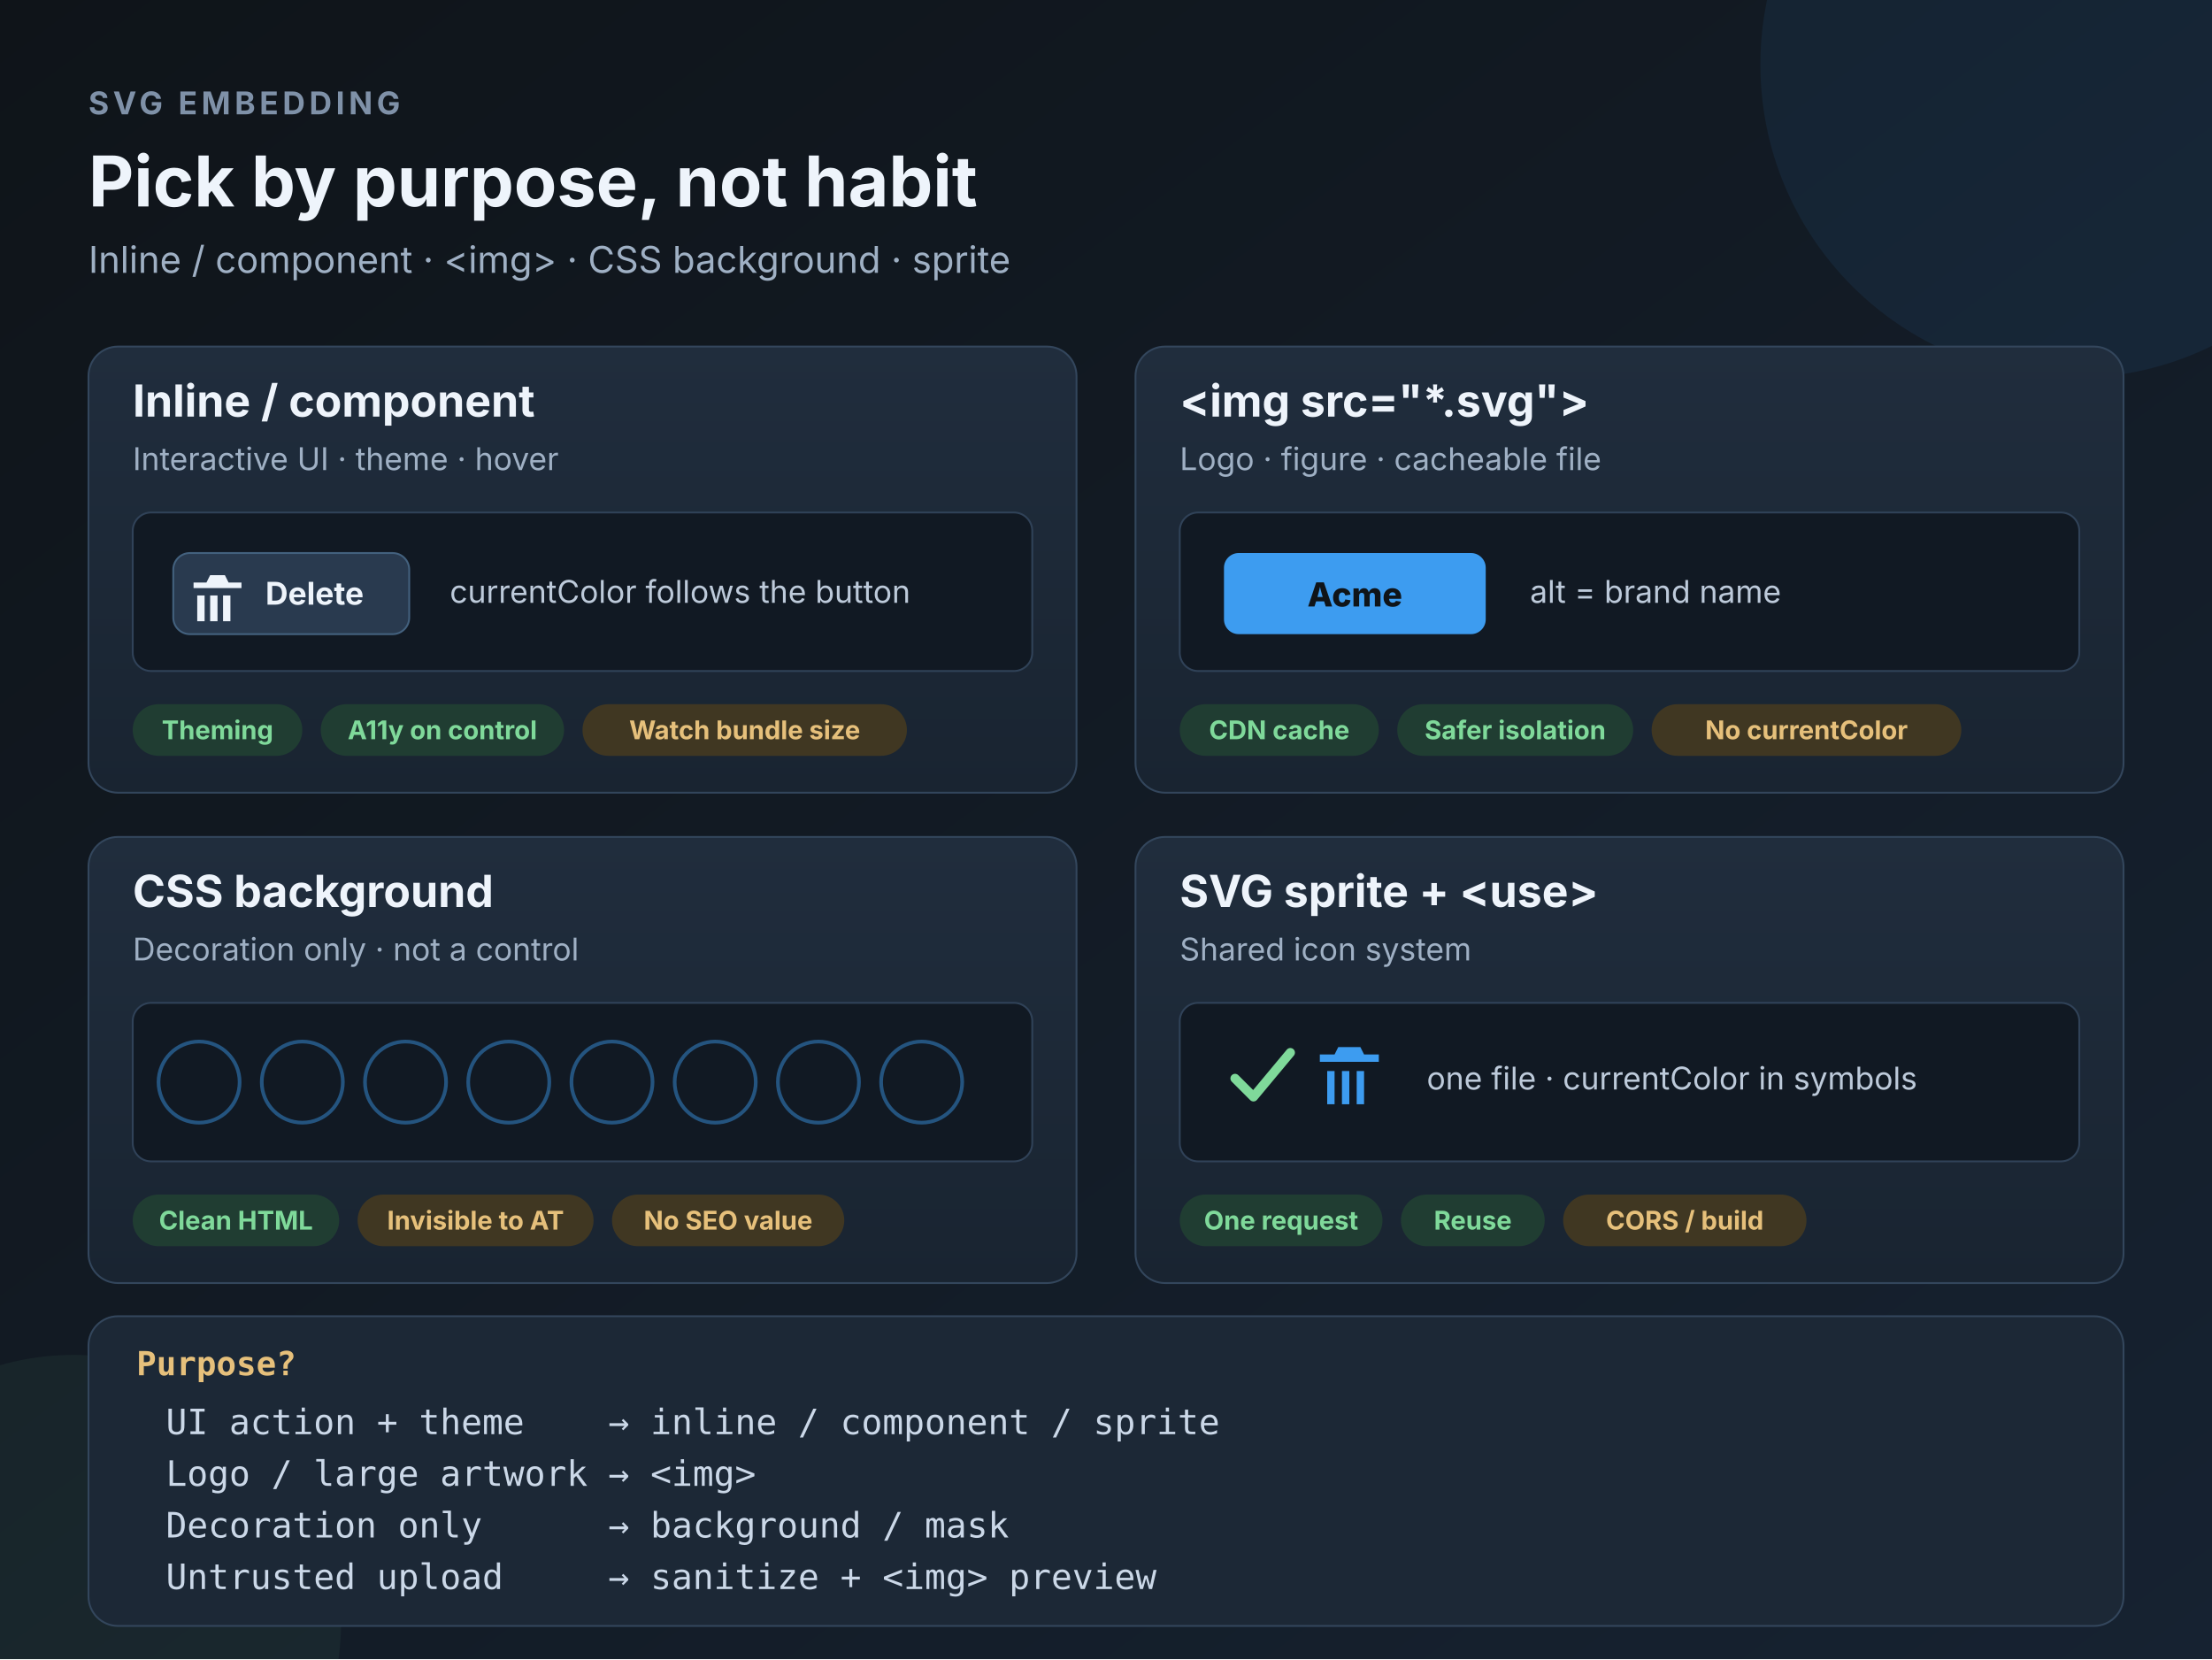
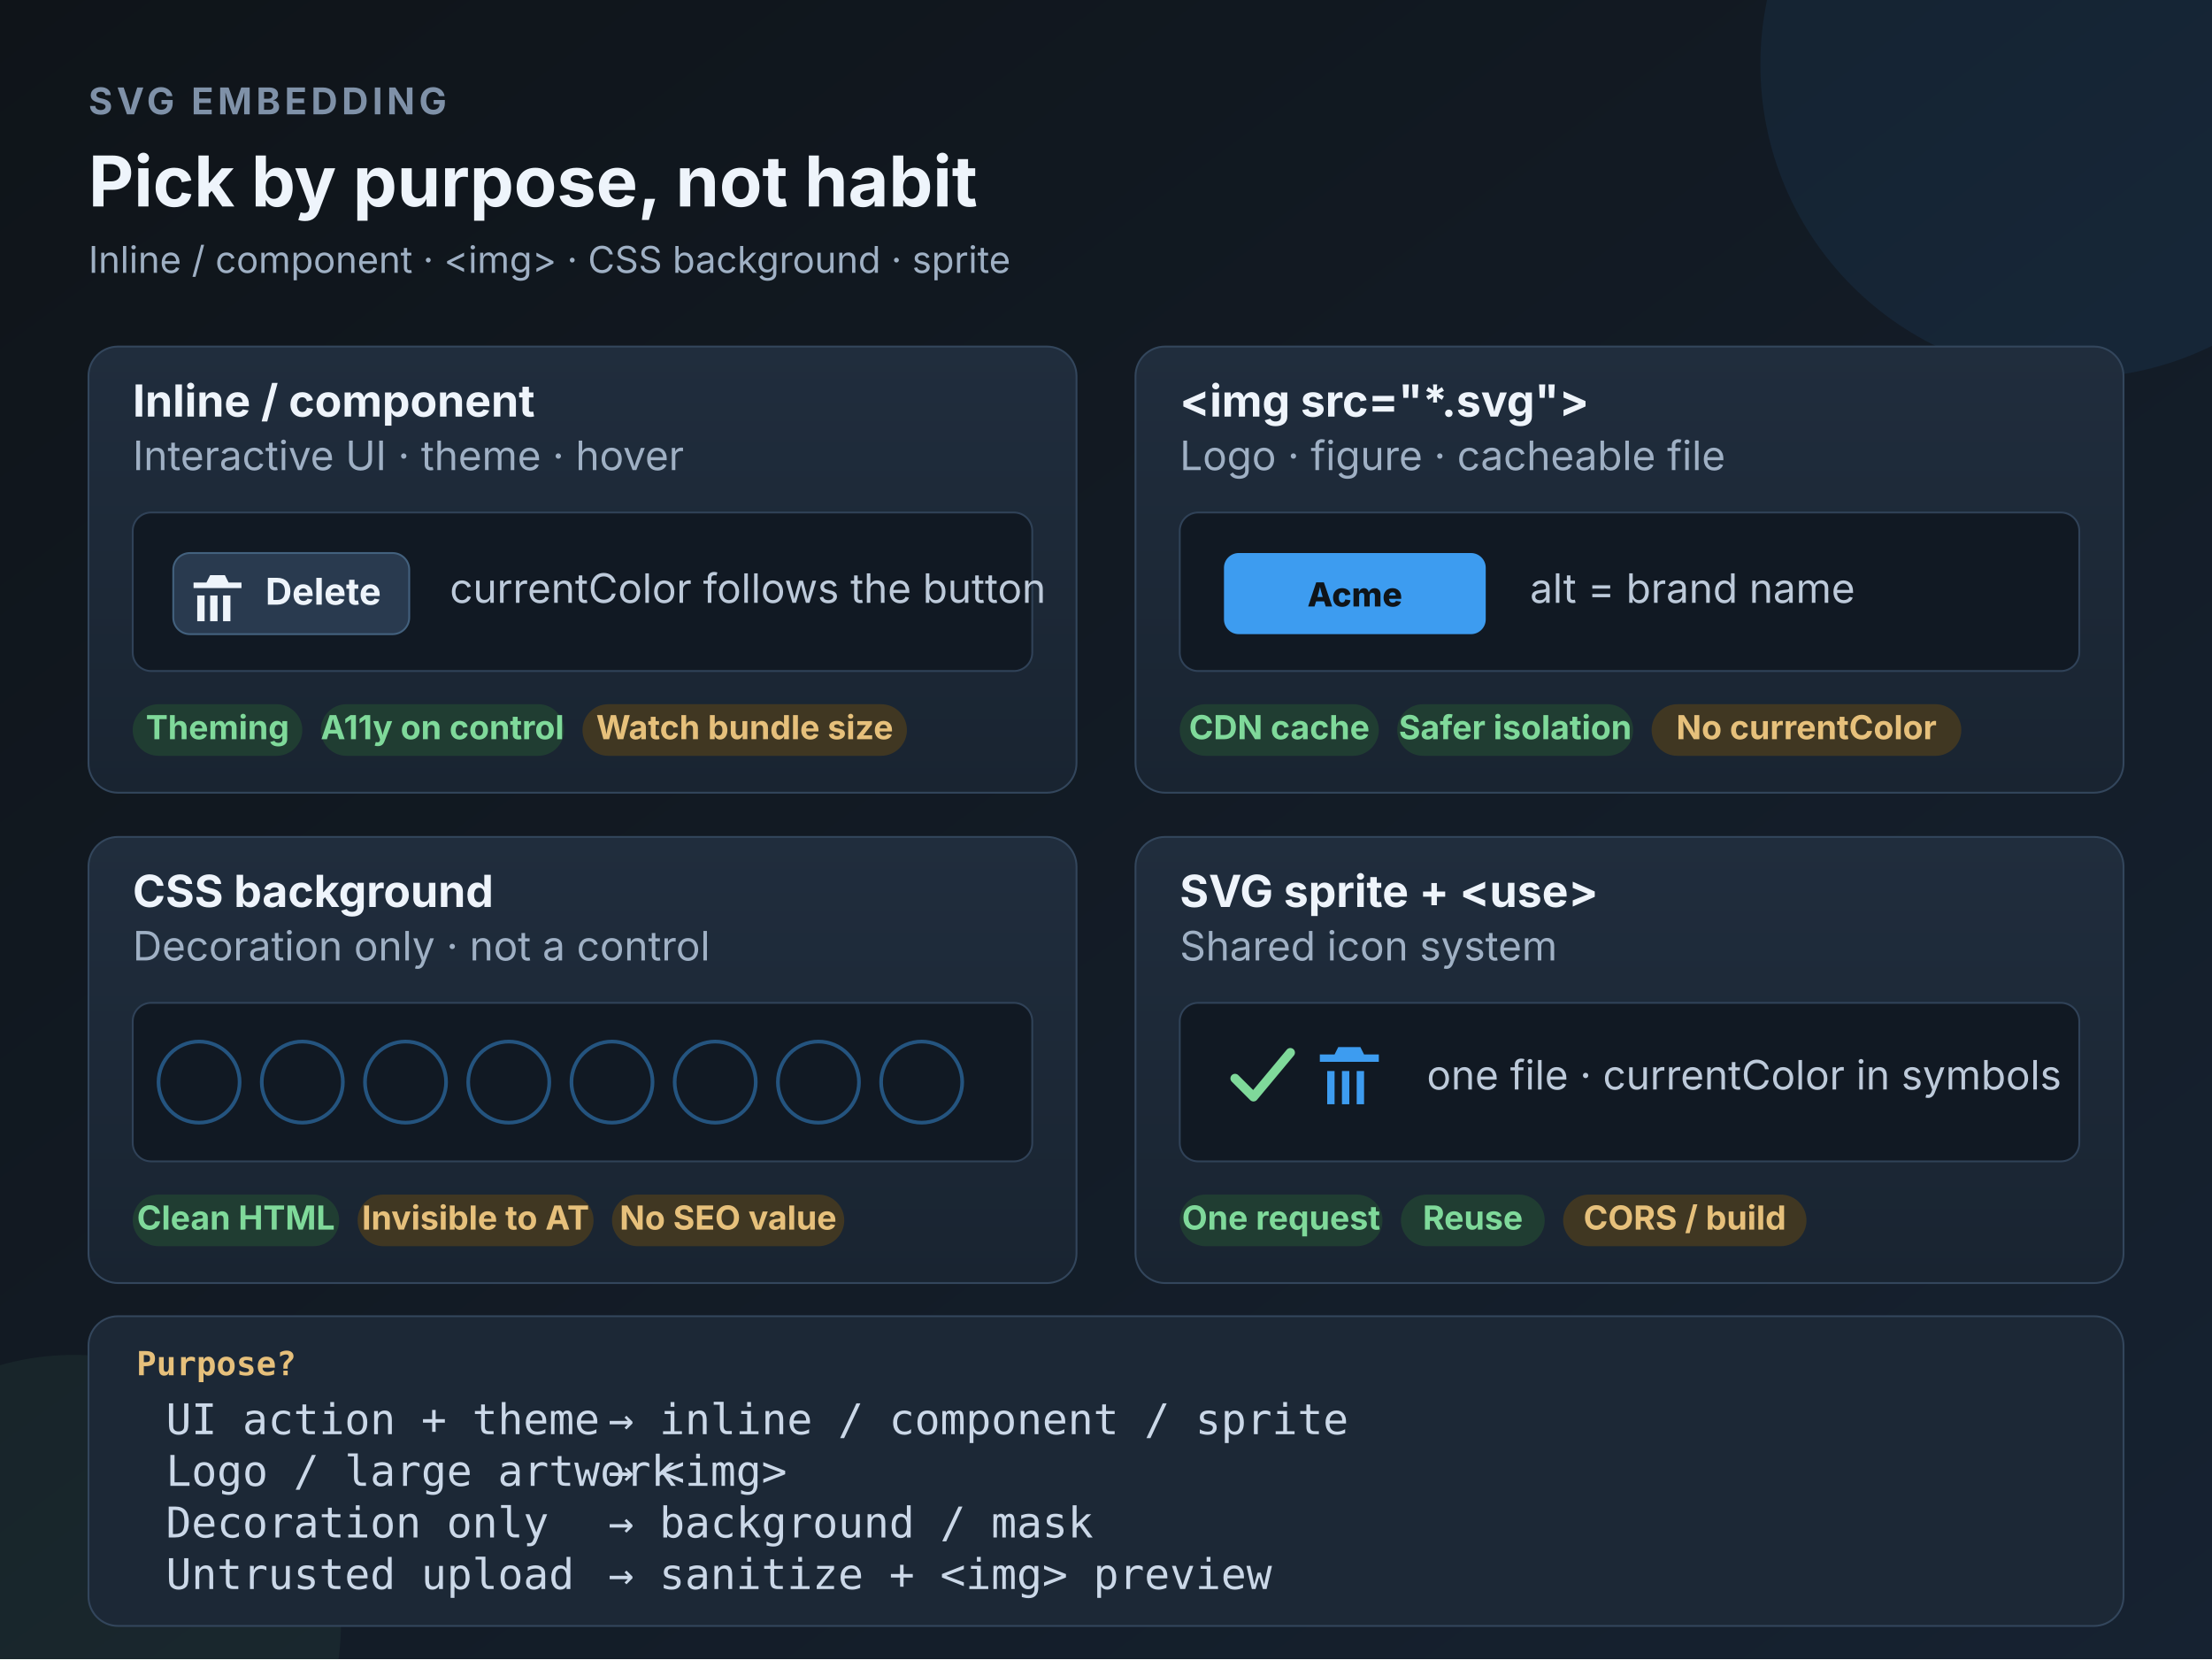
<svg xmlns="http://www.w3.org/2000/svg" width="1200" height="900" viewBox="0 0 1200 900" role="img" aria-labelledby="title desc">
  <defs>
    <linearGradient id="bg" x1="0" y1="0" x2="1" y2="1">
      <stop offset="0%" stop-color="#0f1419" />
      <stop offset="100%" stop-color="#162231" />
    </linearGradient>
    <linearGradient id="card" x1="0" y1="0" x2="0" y2="1">
      <stop offset="0%" stop-color="#202d3d" />
      <stop offset="100%" stop-color="#192431" />
    </linearGradient>
    <style>
      .ui { font-family: Inter, "Segoe UI", Arial, sans-serif; }
      .title { fill: #eef4fb; font-size: 38px; font-weight: 750; }
      .subtitle { fill: #9fb0c4; font-size: 20px; }
      .card-title { fill: #eef4fb; font-size: 24px; font-weight: 700; }
-       .meta { fill: #9fb0c4; font-size: 17px; }
-       .stage-text { fill: #bdcada; font-size: 17px; }
-       .chip { font-size: 14px; font-weight: 700; }
-       .summary { fill: #cbd8e8; font-family: ui-monospace, SFMono-Regular, Menlo, monospace; font-size: 19px; }
+       .meta { fill: #9fb0c4; font-size: 22px; }
+       .stage-text { fill: #bdcada; font-size: 22px; }
+       .chip { font-size: 18px; font-weight: 700; }
+       .summary { fill: #cbd8e8; font-family: ui-monospace, SFMono-Regular, Menlo, monospace; font-size: 23px; }
    </style>
  </defs>
  <rect width="1200" height="900" fill="url(#bg)" />
  <circle cx="1125" cy="35" r="170" fill="#3d9cf0" fill-opacity=".08" />
  <circle cx="40" cy="880" r="145" fill="#7fd99a" fill-opacity=".06" />
  <g class="ui">
-     <text x="48" y="62" fill="#7f91a8" font-size="17" font-weight="700" letter-spacing="2.2">SVG EMBEDDING</text>
+     <text x="48" y="62" fill="#7f91a8" font-size="20" font-weight="700" letter-spacing="2.2">SVG EMBEDDING</text>
    <text x="48" y="112" class="title">Pick by purpose, not habit</text>
    <text x="48" y="148" class="subtitle">Inline / component  ·  &lt;img&gt;  ·  CSS background  ·  sprite</text>
    <rect x="48" y="188" width="536" height="242" rx="16" fill="url(#card)" stroke="#33465c" />
    <text x="72" y="226" class="card-title">Inline / component</text>
    <text x="72" y="255" class="meta">Interactive UI · theme · hover</text>
    <rect x="72" y="278" width="488" height="86" rx="10" fill="#111923" stroke="#304258" />
    <rect x="94" y="300" width="128" height="44" rx="9" fill="#293a4f" stroke="#43617e" />
    <path d="M112 312h10l2 4h7v3h-26v-3h7l2-4zm2 11h4v14h-4v-14zm7 0h4v14h-4v-14zm-14 0h4v14h-4v-14z" fill="#eef4fb" />
-     <text x="144" y="328" fill="#eef4fb" font-size="17" font-weight="700">Delete</text>
+     <text x="144" y="328" fill="#eef4fb" font-size="20" font-weight="700">Delete</text>
    <text x="244" y="327" class="stage-text">currentColor follows the button</text>
    <rect x="72" y="382" width="92" height="28" rx="14" fill="#203d32" />
    <text x="118" y="401" text-anchor="middle" fill="#7fd99a" class="chip">Theming</text>
    <rect x="174" y="382" width="132" height="28" rx="14" fill="#203d32" />
    <text x="240" y="401" text-anchor="middle" fill="#7fd99a" class="chip">A11y on control</text>
    <rect x="316" y="382" width="176" height="28" rx="14" fill="#403722" />
    <text x="404" y="401" text-anchor="middle" fill="#e6c07b" class="chip">Watch bundle size</text>
    <rect x="616" y="188" width="536" height="242" rx="16" fill="url(#card)" stroke="#33465c" />
    <text x="640" y="226" class="card-title">&lt;img src="*.svg"&gt;</text>
    <text x="640" y="255" class="meta">Logo · figure · cacheable file</text>
    <rect x="640" y="278" width="488" height="86" rx="10" fill="#111923" stroke="#304258" />
    <rect x="664" y="300" width="142" height="44" rx="8" fill="#3d9cf0" />
    <text x="735" y="329" text-anchor="middle" fill="#0f1419" font-size="18" font-weight="800">Acme</text>
    <text x="830" y="327" class="stage-text">alt = brand name</text>
    <rect x="640" y="382" width="108" height="28" rx="14" fill="#203d32" />
    <text x="694" y="401" text-anchor="middle" fill="#7fd99a" class="chip">CDN cache</text>
    <rect x="758" y="382" width="128" height="28" rx="14" fill="#203d32" />
    <text x="822" y="401" text-anchor="middle" fill="#7fd99a" class="chip">Safer isolation</text>
    <rect x="896" y="382" width="168" height="28" rx="14" fill="#403722" />
    <text x="980" y="401" text-anchor="middle" fill="#e6c07b" class="chip">No currentColor</text>
    <rect x="48" y="454" width="536" height="242" rx="16" fill="url(#card)" stroke="#33465c" />
    <text x="72" y="492" class="card-title">CSS background</text>
    <text x="72" y="521" class="meta">Decoration only · not a control</text>
    <rect x="72" y="544" width="488" height="86" rx="10" fill="#111923" stroke="#304258" />
    <g fill="none" stroke="#3d9cf0" stroke-opacity=".45" stroke-width="2">
      <circle cx="108" cy="587" r="22" />
      <circle cx="164" cy="587" r="22" />
      <circle cx="220" cy="587" r="22" />
      <circle cx="276" cy="587" r="22" />
      <circle cx="332" cy="587" r="22" />
      <circle cx="388" cy="587" r="22" />
      <circle cx="444" cy="587" r="22" />
      <circle cx="500" cy="587" r="22" />
    </g>
    <rect x="72" y="648" width="112" height="28" rx="14" fill="#203d32" />
    <text x="128" y="667" text-anchor="middle" fill="#7fd99a" class="chip">Clean HTML</text>
    <rect x="194" y="648" width="128" height="28" rx="14" fill="#403722" />
    <text x="258" y="667" text-anchor="middle" fill="#e6c07b" class="chip">Invisible to AT</text>
    <rect x="332" y="648" width="126" height="28" rx="14" fill="#403722" />
    <text x="395" y="667" text-anchor="middle" fill="#e6c07b" class="chip">No SEO value</text>
    <rect x="616" y="454" width="536" height="242" rx="16" fill="url(#card)" stroke="#33465c" />
    <text x="640" y="492" class="card-title">SVG sprite + &lt;use&gt;</text>
    <text x="640" y="521" class="meta">Shared icon system</text>
    <rect x="640" y="544" width="488" height="86" rx="10" fill="#111923" stroke="#304258" />
    <path d="M670 585l10 10 20-24" fill="none" stroke="#7fd99a" stroke-width="5" stroke-linecap="round" stroke-linejoin="round" />
    <path d="M726 568h12l2 4h8v4h-32v-4h8l2-4zm2 13h4v18h-4v-18zm8 0h4v18h-4v-18zm-16 0h4v18h-4v-18z" fill="#3d9cf0" />
    <text x="774" y="591" class="stage-text">one file · currentColor in symbols</text>
    <rect x="640" y="648" width="110" height="28" rx="14" fill="#203d32" />
    <text x="695" y="667" text-anchor="middle" fill="#7fd99a" class="chip">One request</text>
    <rect x="760" y="648" width="78" height="28" rx="14" fill="#203d32" />
    <text x="799" y="667" text-anchor="middle" fill="#7fd99a" class="chip">Reuse</text>
    <rect x="848" y="648" width="132" height="28" rx="14" fill="#403722" />
    <text x="914" y="667" text-anchor="middle" fill="#e6c07b" class="chip">CORS / build</text>
    <rect x="48" y="714" width="1104" height="168" rx="16" fill="#1c2836" stroke="#33465c" />
    <text x="74" y="746" fill="#e6c07b" font-family="ui-monospace, SFMono-Regular, Menlo, monospace" font-size="18" font-weight="700">Purpose?</text>
    <text x="90" y="778" class="summary">UI action + theme</text>
    <text x="330" y="778" fill="#7fd99a" class="summary">→ inline / component / sprite</text>
    <text x="90" y="806" class="summary">Logo / large artwork</text>
    <text x="330" y="806" fill="#7fd99a" class="summary">→ &lt;img&gt;</text>
    <text x="90" y="834" class="summary">Decoration only</text>
    <text x="330" y="834" fill="#7fd99a" class="summary">→ background / mask</text>
    <text x="90" y="862" class="summary">Untrusted upload</text>
    <text x="330" y="862" fill="#7fd99a" class="summary">→ sanitize + &lt;img&gt; preview</text>
  </g>
</svg>
